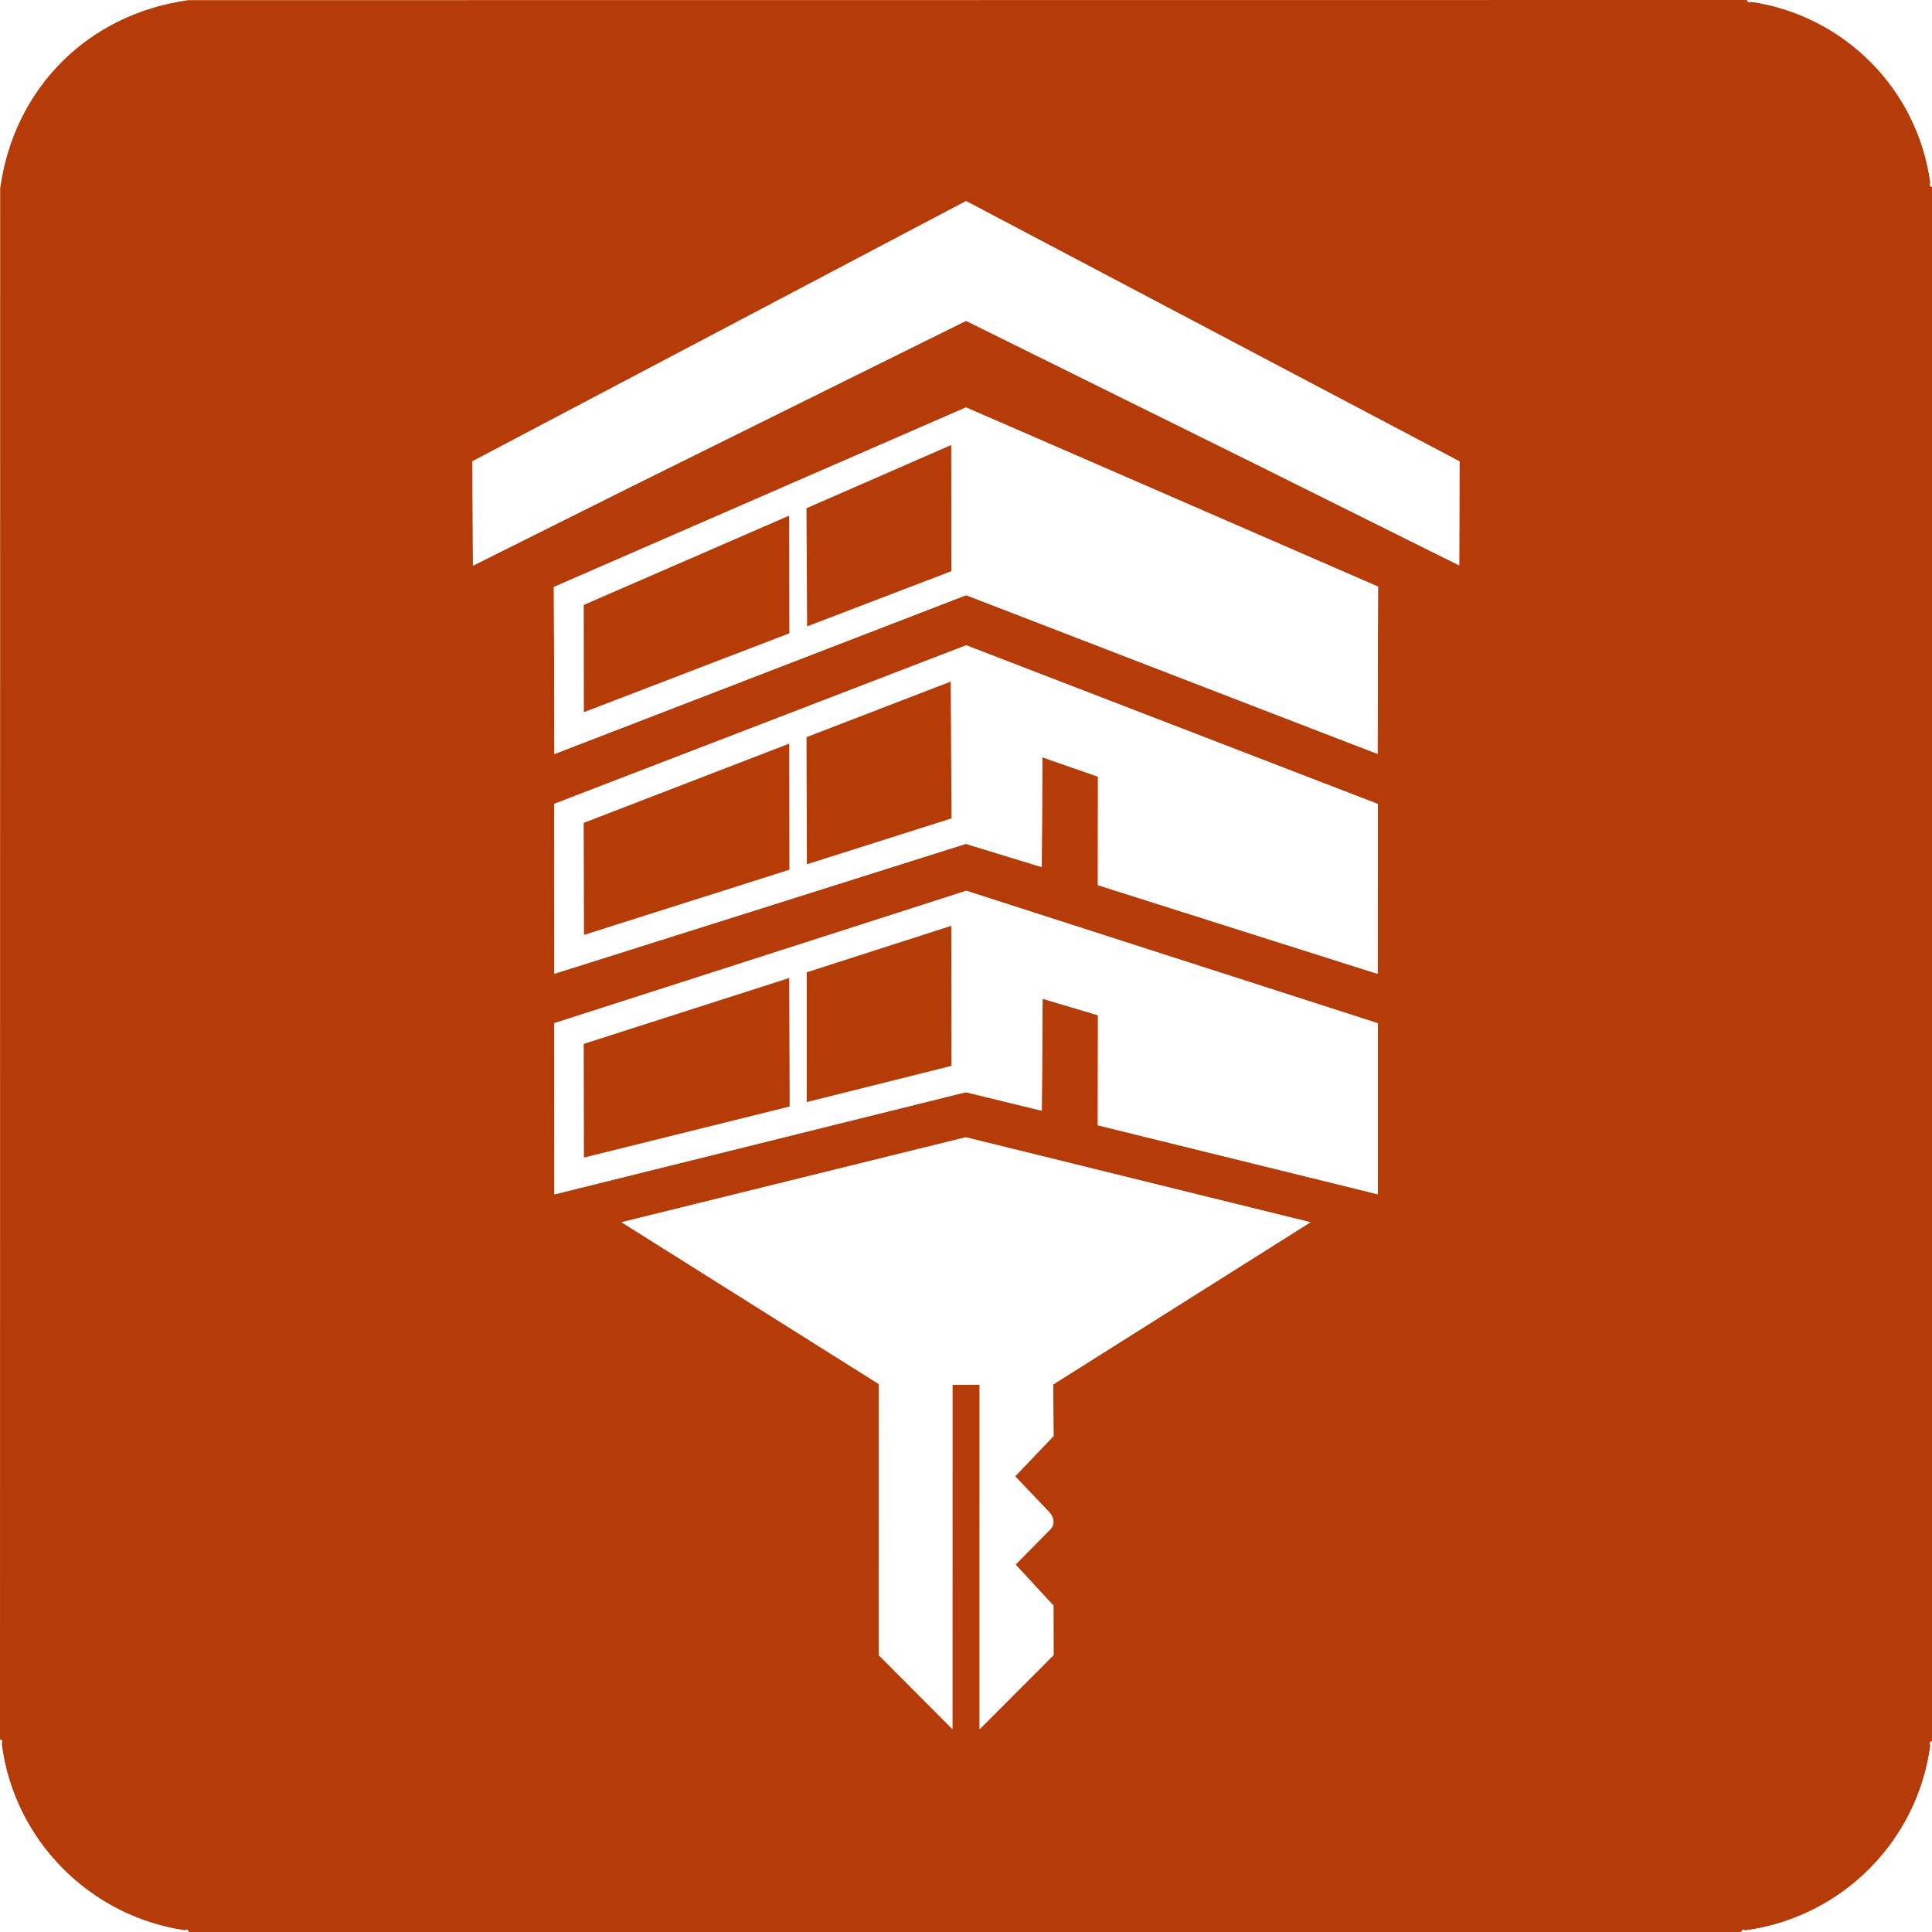
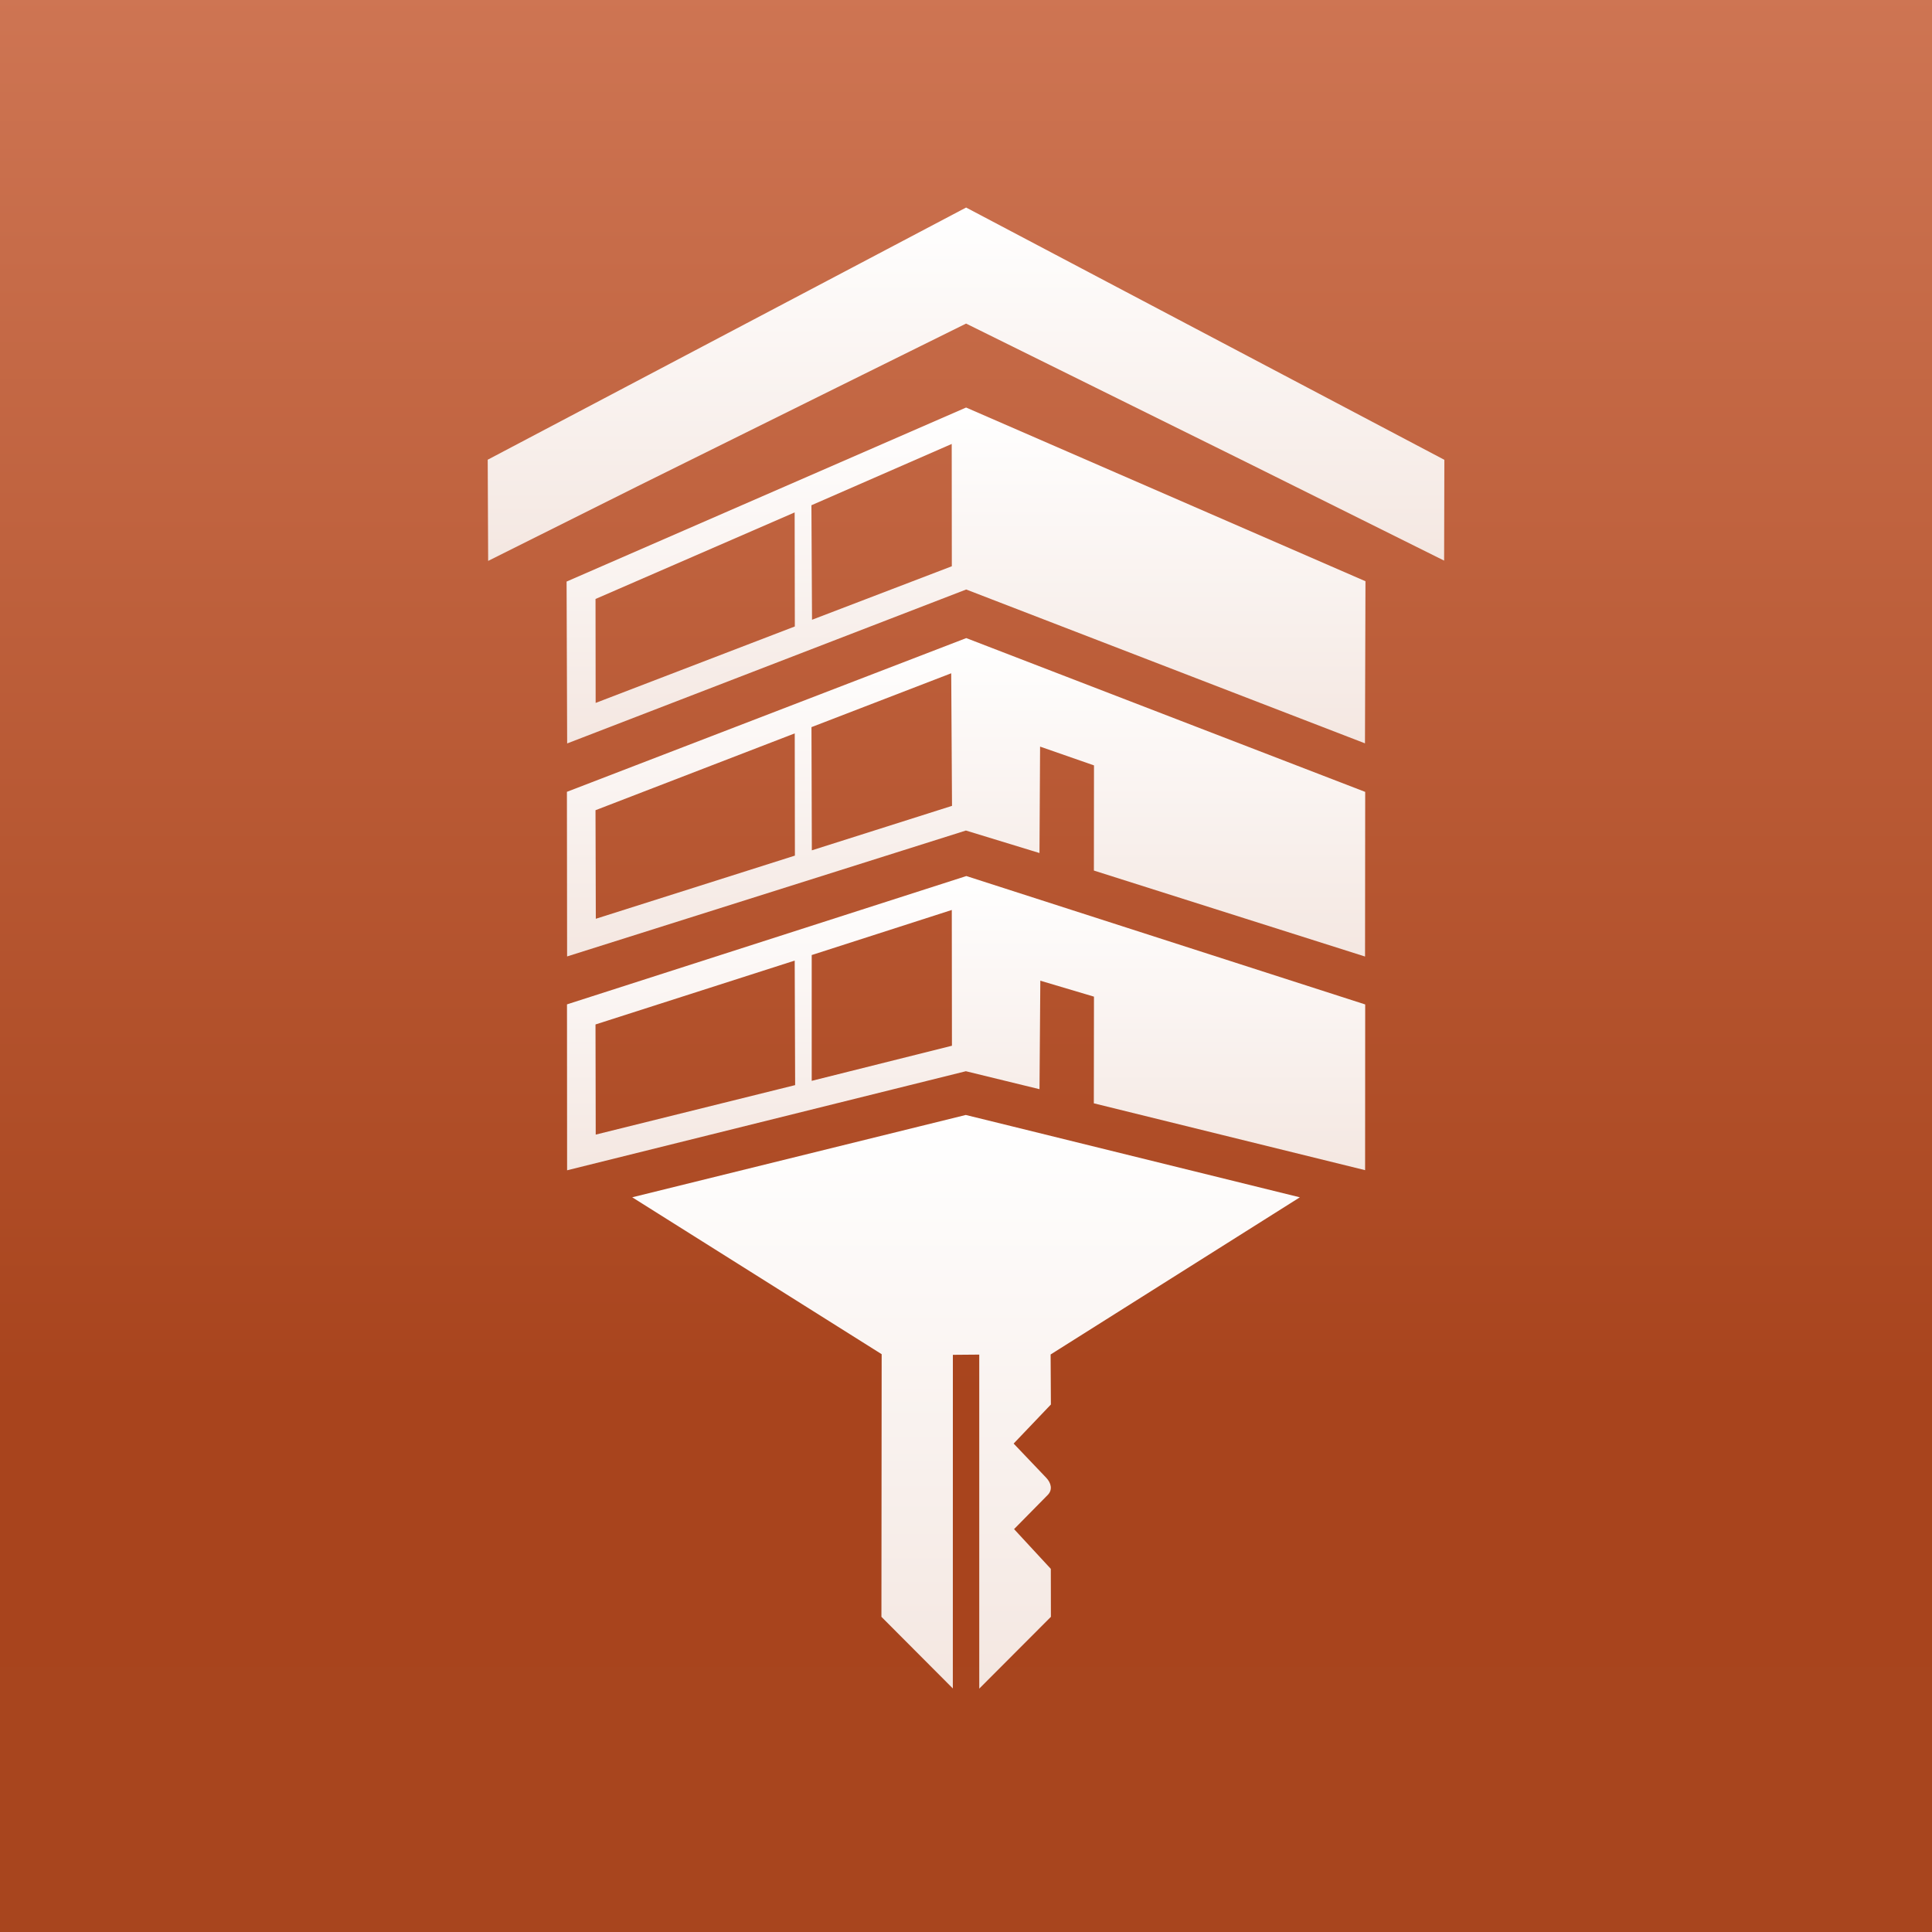
- <svg xmlns="http://www.w3.org/2000/svg" width="1024" height="1024">
+ <svg xmlns="http://www.w3.org/2000/svg" viewBox="0 0 1024 1024" width="1024" height="1024" role="img">
  <defs>
- </defs>
-   <path d="M926,0 C926.018,0.92 926.877,1.506 928.036,0.893 C977.598,8.205 1016.48,47.322 1023.13,96.946 C1022.48,98.103 1023.08,98.985 1024,99 C1024,99 1024,923 1024,923 C1023.07,922.994 1022.46,923.913 1023.16,925.009 C1016.35,976.135 976.124,1016.24 925.007,1023.19 C923.93,1022.44 922.98,1023.07 923,1024 C923,1024 100,1024 100,1024 C100.015,1023.05 99.007,1022.51 97.966,1023.14 C47.399,1015.7 7.208,975.068 0.854,924.056 C1.504,922.984 0.947,921.994 0,922 C0,922 0.089,99.479 0.089,99.479 C7.446,46.58 46.754,7.434 99.488,0.084 C99.488,0.084 926,0 926,0 Z M568.971,198.198 C568.971,198.198 665.928,246.172 665.928,246.172 C665.928,246.172 773.413,299.66 773.413,299.66 C773.413,299.66 773.547,244.535 773.547,244.535 C773.547,244.535 512.029,106.584 512.029,106.584 C512.029,106.584 250.431,244.483 250.431,244.483 C250.431,244.483 250.669,299.81 250.669,299.81 C250.669,299.81 332.093,259.143 332.093,259.143 C332.093,259.143 441.003,205.193 441.003,205.193 C441.003,205.193 512.02,170.038 512.02,170.038 C512.02,170.038 568.971,198.198 568.971,198.198 Z M512.06,315.45 C512.06,315.45 730.129,399.581 730.129,399.581 C730.129,399.581 730.4,310.939 730.4,310.939 C730.4,310.939 512.011,215.95 512.011,215.95 C512.011,215.95 293.555,311.119 293.555,311.119 C293.555,311.119 293.868,399.635 293.868,399.635 C293.868,399.635 512.06,315.45 512.06,315.45 Z M552.478,401.365 C552.478,401.365 581.951,411.634 581.951,411.634 C581.951,411.634 581.898,469.143 581.898,469.143 C581.898,469.143 730.172,516.156 730.172,516.156 C730.172,516.156 730.255,426.125 730.255,426.125 C730.255,426.125 512.107,342.027 512.107,342.027 C512.107,342.027 293.737,426.086 293.737,426.086 C293.737,426.086 293.836,516.102 293.836,516.102 C293.836,516.102 511.912,447.257 511.912,447.257 C511.912,447.257 552.145,459.558 552.145,459.558 C552.145,459.558 552.478,401.365 552.478,401.365 Z M552.609,529.357 C552.609,529.357 581.953,538.09 581.953,538.09 C581.953,538.09 581.873,596.418 581.873,596.418 C581.873,596.418 730.215,632.972 730.215,632.972 C730.215,632.972 730.27,542.351 730.27,542.351 C730.27,542.351 512.166,472.138 512.166,472.138 C512.166,472.138 293.784,542.313 293.784,542.313 C293.784,542.313 293.848,633.043 293.848,633.043 C293.848,633.043 511.905,578.876 511.905,578.876 C511.905,578.876 552.161,588.694 552.161,588.694 C552.161,588.694 552.609,529.357 552.609,529.357 Z M538.259,829.263 C538.259,829.263 556.659,810.588 556.659,810.588 C559.487,807.718 558.491,803.964 555.842,801.184 C555.842,801.184 538.022,782.487 538.022,782.487 C538.022,782.487 558.393,761.126 558.393,761.126 C558.393,761.126 558.245,733.763 558.245,733.763 C558.245,733.763 694.531,647.825 694.531,647.825 C694.531,647.825 536.396,608.825 536.396,608.825 C536.396,608.825 511.853,602.794 511.853,602.794 C511.853,602.794 329.452,647.81 329.452,647.81 C329.452,647.81 465.856,733.599 465.856,733.599 C465.856,733.599 465.722,877.218 465.722,877.218 C465.722,877.218 504.774,916.388 504.774,916.388 C504.774,916.388 504.798,733.951 504.798,733.951 C504.798,733.951 519.23,733.833 519.23,733.833 C519.23,733.833 519.226,916.481 519.226,916.481 C519.226,916.481 558.404,877.224 558.404,877.224 C558.404,877.224 558.352,850.995 558.352,850.995 C558.352,850.995 538.259,829.263 538.259,829.263 Z " fill="rgb(181,60,8)" />
-   <path d="M100,1024 C100,1024 0,1024 0,1024 C0,1024 0,922 0,922 C0.947,921.994 1.504,922.984 0.854,924.056 C7.208,975.068 47.399,1015.7 97.966,1023.14 C99.007,1022.51 100.015,1023.05 100,1024 Z " fill="rgb(254,254,254)" />
-   <path d="M1024,923 C1024,923 1024,1024 1024,1024 C1024,1024 923,1024 923,1024 C922.98,1023.07 923.93,1022.44 925.007,1023.19 C976.124,1016.24 1016.35,976.135 1023.16,925.009 C1022.46,923.913 1023.07,922.994 1024,923 Z " fill="rgb(254,254,254)" />
-   <path d="M99.488,0.084 C46.754,7.434 7.446,46.58 0.089,99.479 C0.089,99.479 0,0 0,0 C0,0 99.488,0.084 99.488,0.084 Z " fill="rgb(255,254,254)" />
-   <path d="M926,0 C926,0 1024,0 1024,0 C1024,0 1024,99 1024,99 C1023.08,98.985 1022.48,98.103 1023.13,96.946 C1016.48,47.322 977.598,8.205 928.036,0.893 C926.877,1.506 926.018,0.92 926,0 Z " fill="rgb(255,254,254)" />
-   <path d="M538.259,829.263 C538.259,829.263 558.352,850.995 558.352,850.995 C558.352,850.995 558.404,877.224 558.404,877.224 C558.404,877.224 519.226,916.481 519.226,916.481 C519.226,916.481 519.23,733.833 519.23,733.833 C519.23,733.833 504.798,733.951 504.798,733.951 C504.798,733.951 504.774,916.388 504.774,916.388 C504.774,916.388 465.722,877.218 465.722,877.218 C465.722,877.218 465.856,733.599 465.856,733.599 C465.856,733.599 329.452,647.81 329.452,647.81 C329.452,647.81 511.853,602.794 511.853,602.794 C511.853,602.794 536.396,608.825 536.396,608.825 C536.396,608.825 694.531,647.825 694.531,647.825 C694.531,647.825 558.245,733.763 558.245,733.763 C558.245,733.763 558.393,761.126 558.393,761.126 C558.393,761.126 538.022,782.487 538.022,782.487 C538.022,782.487 555.842,801.184 555.842,801.184 C558.491,803.964 559.487,807.718 556.659,810.588 C556.659,810.588 538.259,829.263 538.259,829.263 Z " fill="rgb(254,254,254)" />
-   <path d="M568.971,198.198 C568.971,198.198 512.02,170.038 512.02,170.038 C512.02,170.038 441.003,205.193 441.003,205.193 C441.003,205.193 332.093,259.143 332.093,259.143 C332.093,259.143 250.669,299.81 250.669,299.81 C250.669,299.81 250.431,244.483 250.431,244.483 C250.431,244.483 512.029,106.584 512.029,106.584 C512.029,106.584 773.547,244.535 773.547,244.535 C773.547,244.535 773.413,299.66 773.413,299.66 C773.413,299.66 665.928,246.172 665.928,246.172 C665.928,246.172 568.971,198.198 568.971,198.198 Z " fill="rgb(254,254,254)" />
-   <path d="M512.06,315.45 C512.06,315.45 293.868,399.635 293.868,399.635 C293.868,399.635 293.555,311.119 293.555,311.119 C293.555,311.119 512.011,215.95 512.011,215.95 C512.011,215.95 730.4,310.939 730.4,310.939 C730.4,310.939 730.129,399.581 730.129,399.581 C730.129,399.581 512.06,315.45 512.06,315.45 Z M427.781,331.993 C427.781,331.993 504.223,302.741 504.223,302.741 C504.223,302.741 504.166,235.862 504.166,235.862 C504.166,235.862 427.449,269.382 427.449,269.382 C427.449,269.382 427.781,331.993 427.781,331.993 Z M418.373,335.666 C418.373,335.666 418.274,273.302 418.274,273.302 C418.274,273.302 309.386,320.635 309.386,320.635 C309.386,320.635 309.455,377.472 309.455,377.472 C309.455,377.472 418.373,335.666 418.373,335.666 Z " fill="rgb(254,254,254)" />
-   <path d="M552.609,529.357 C552.609,529.357 552.161,588.694 552.161,588.694 C552.161,588.694 511.905,578.876 511.905,578.876 C511.905,578.876 293.848,633.043 293.848,633.043 C293.848,633.043 293.784,542.313 293.784,542.313 C293.784,542.313 512.166,472.138 512.166,472.138 C512.166,472.138 730.27,542.351 730.27,542.351 C730.27,542.351 730.215,632.972 730.215,632.972 C730.215,632.972 581.873,596.418 581.873,596.418 C581.873,596.418 581.953,538.09 581.953,538.09 C581.953,538.09 552.609,529.357 552.609,529.357 Z M504.283,564.938 C504.283,564.938 504.198,490.696 504.198,490.696 C504.198,490.696 427.594,515.347 427.594,515.347 C427.594,515.347 427.58,584.135 427.58,584.135 C427.58,584.135 504.283,564.938 504.283,564.938 Z M418.537,586.47 C418.537,586.47 418.299,518.366 418.299,518.366 C418.299,518.366 309.371,553.297 309.371,553.297 C309.371,553.297 309.493,613.529 309.493,613.529 C309.493,613.529 418.537,586.47 418.537,586.47 Z " fill="rgb(254,254,254)" />
-   <path d="M552.478,401.365 C552.478,401.365 552.145,459.558 552.145,459.558 C552.145,459.558 511.912,447.257 511.912,447.257 C511.912,447.257 293.836,516.102 293.836,516.102 C293.836,516.102 293.737,426.086 293.737,426.086 C293.737,426.086 512.107,342.027 512.107,342.027 C512.107,342.027 730.255,426.125 730.255,426.125 C730.255,426.125 730.172,516.156 730.172,516.156 C730.172,516.156 581.898,469.143 581.898,469.143 C581.898,469.143 581.951,411.634 581.951,411.634 C581.951,411.634 552.478,401.365 552.478,401.365 Z M504.322,433.763 C504.322,433.763 503.891,361.261 503.891,361.261 C503.891,361.261 427.467,390.713 427.467,390.713 C427.467,390.713 427.667,458.08 427.667,458.08 C427.667,458.08 504.322,433.763 504.322,433.763 Z M309.527,495.515 C309.527,495.515 418.402,460.978 418.402,460.978 C418.402,460.978 418.308,394.135 418.308,394.135 C418.308,394.135 309.359,436.15 309.359,436.15 C309.359,436.15 309.527,495.515 309.527,495.515 Z " fill="rgb(254,254,254)" />
-   <path d="M418.373,335.666 C418.373,335.666 309.455,377.472 309.455,377.472 C309.455,377.472 309.386,320.635 309.386,320.635 C309.386,320.635 418.274,273.302 418.274,273.302 C418.274,273.302 418.373,335.666 418.373,335.666 Z " fill="rgb(181,60,7)" />
-   <path d="M427.781,331.993 C427.781,331.993 427.449,269.382 427.449,269.382 C427.449,269.382 504.166,235.862 504.166,235.862 C504.166,235.862 504.223,302.741 504.223,302.741 C504.223,302.741 427.781,331.993 427.781,331.993 Z " fill="rgb(181,60,8)" />
-   <path d="M418.537,586.47 C418.537,586.47 309.493,613.529 309.493,613.529 C309.493,613.529 309.371,553.297 309.371,553.297 C309.371,553.297 418.299,518.366 418.299,518.366 C418.299,518.366 418.537,586.47 418.537,586.47 Z " fill="rgb(181,60,7)" />
-   <path d="M504.283,564.938 C504.283,564.938 427.58,584.135 427.58,584.135 C427.58,584.135 427.594,515.347 427.594,515.347 C427.594,515.347 504.198,490.696 504.198,490.696 C504.198,490.696 504.283,564.938 504.283,564.938 Z " fill="rgb(180,60,7)" />
-   <path d="M309.527,495.515 C309.527,495.515 309.359,436.15 309.359,436.15 C309.359,436.15 418.308,394.135 418.308,394.135 C418.308,394.135 418.402,460.978 418.402,460.978 C418.402,460.978 309.527,495.515 309.527,495.515 Z " fill="rgb(181,60,7)" />
-   <path d="M504.322,433.763 C504.322,433.763 427.667,458.08 427.667,458.08 C427.667,458.08 427.467,390.713 427.467,390.713 C427.467,390.713 503.891,361.261 503.891,361.261 C503.891,361.261 504.322,433.763 504.322,433.763 Z " fill="rgb(181,60,7)" />
+     <linearGradient id="bg" x1="0" y1="0" x2="0" y2="1">
+       <stop offset="0" stop-color="#ce7553" />
+       <stop offset="0.72" stop-color="#a8441d" />
+       <stop offset="1" stop-color="#a8451e" />
+     </linearGradient>
+     <linearGradient id="mark" x1="0" y1="0" x2="0" y2="1">
+       <stop offset="0" stop-color="#ffffff" />
+       <stop offset="1" stop-color="#f4e7e1" />
+     </linearGradient>
+   </defs>
+   <rect width="1024" height="1024" fill="url(#bg)" />
+   <g transform="translate(258.5 110) scale(0.96926)" fill="url(#mark)">
+     <path d="M287.83,722.68l20.09,21.73.05,26.23-39.18,39.26v-182.65s-14.43.12-14.43.12l-.02,182.44-39.05-39.17.13-143.62-136.4-85.79,182.4-45.02,24.54,6.03,158.14,39-136.29,85.94.15,27.36-20.37,21.36,17.82,18.7c2.65,2.78,3.65,6.53.82,9.4l-18.4,18.67Z" />
+     <path d="M318.54,91.61l-56.95-28.16-71.02,35.15-108.91,53.95L.24,193.23l-.24-55.33L261.6,0l261.52,137.95-.13,55.12-107.49-53.49-96.96-47.97Z" />
+     <path d="M261.63,208.87l-218.19,84.18-.31-88.52,218.46-95.17,218.39,94.99-.27,88.64-218.07-84.13ZM177.35,225.41l76.44-29.25-.06-66.88-76.72,33.52.33,62.61ZM167.94,229.08l-.1-62.36-108.89,47.33.07,56.84,108.92-41.81Z" />
+     <path d="M302.18,422.77l-.45,59.34-40.26-9.82-218.06,54.17-.06-90.73,218.38-70.17,218.1,70.21-.05,90.62-148.34-36.55.08-58.33-29.34-8.73ZM253.85,458.35l-.08-74.24-76.6,24.65v68.79s76.69-19.2,76.69-19.2ZM168.11,479.89l-.24-68.1-108.93,34.93.12,60.23,109.04-27.06Z" />
+     <path d="M302.05,294.78l-.33,58.19-40.23-12.3-218.08,68.85-.1-90.02,218.37-84.06,218.15,84.1-.08,90.03-148.27-47.01.05-57.51-29.47-10.27ZM253.89,327.18l-.43-72.5-76.42,29.45.2,67.37,76.65-24.32ZM59.1,388.93l108.88-34.54-.09-66.84-108.95,42.01.17,59.37Z" />
+   </g>
</svg>
